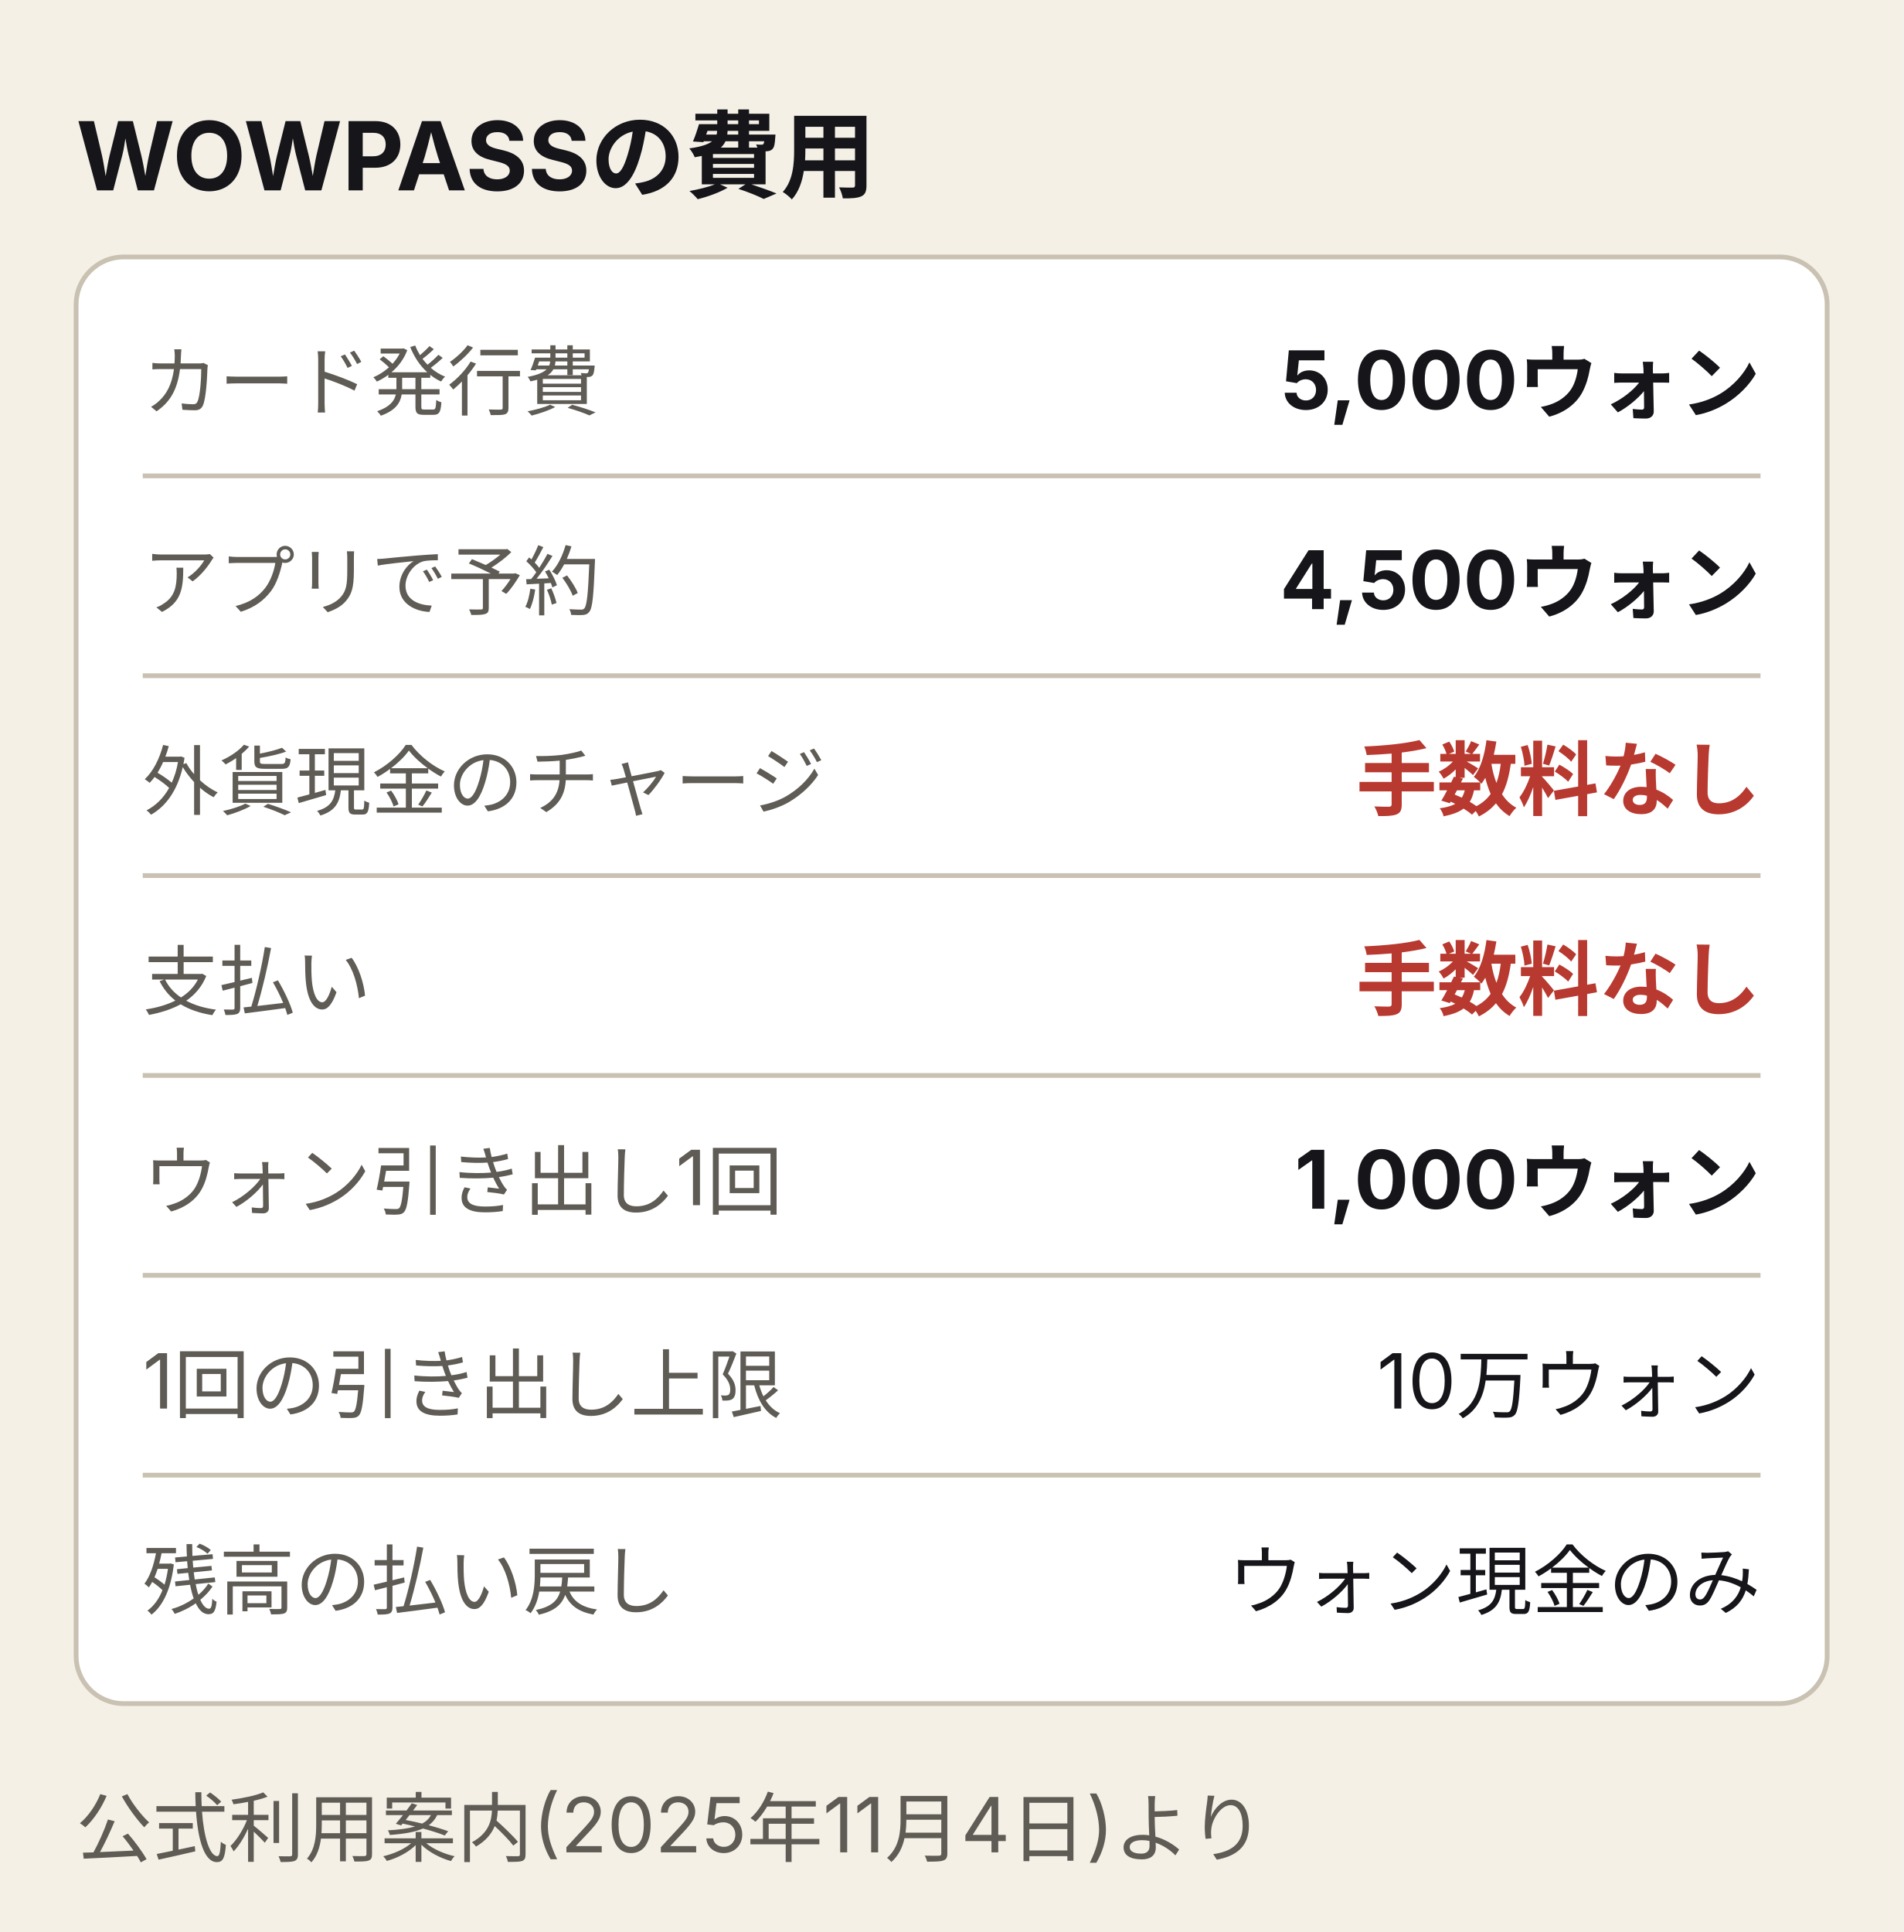
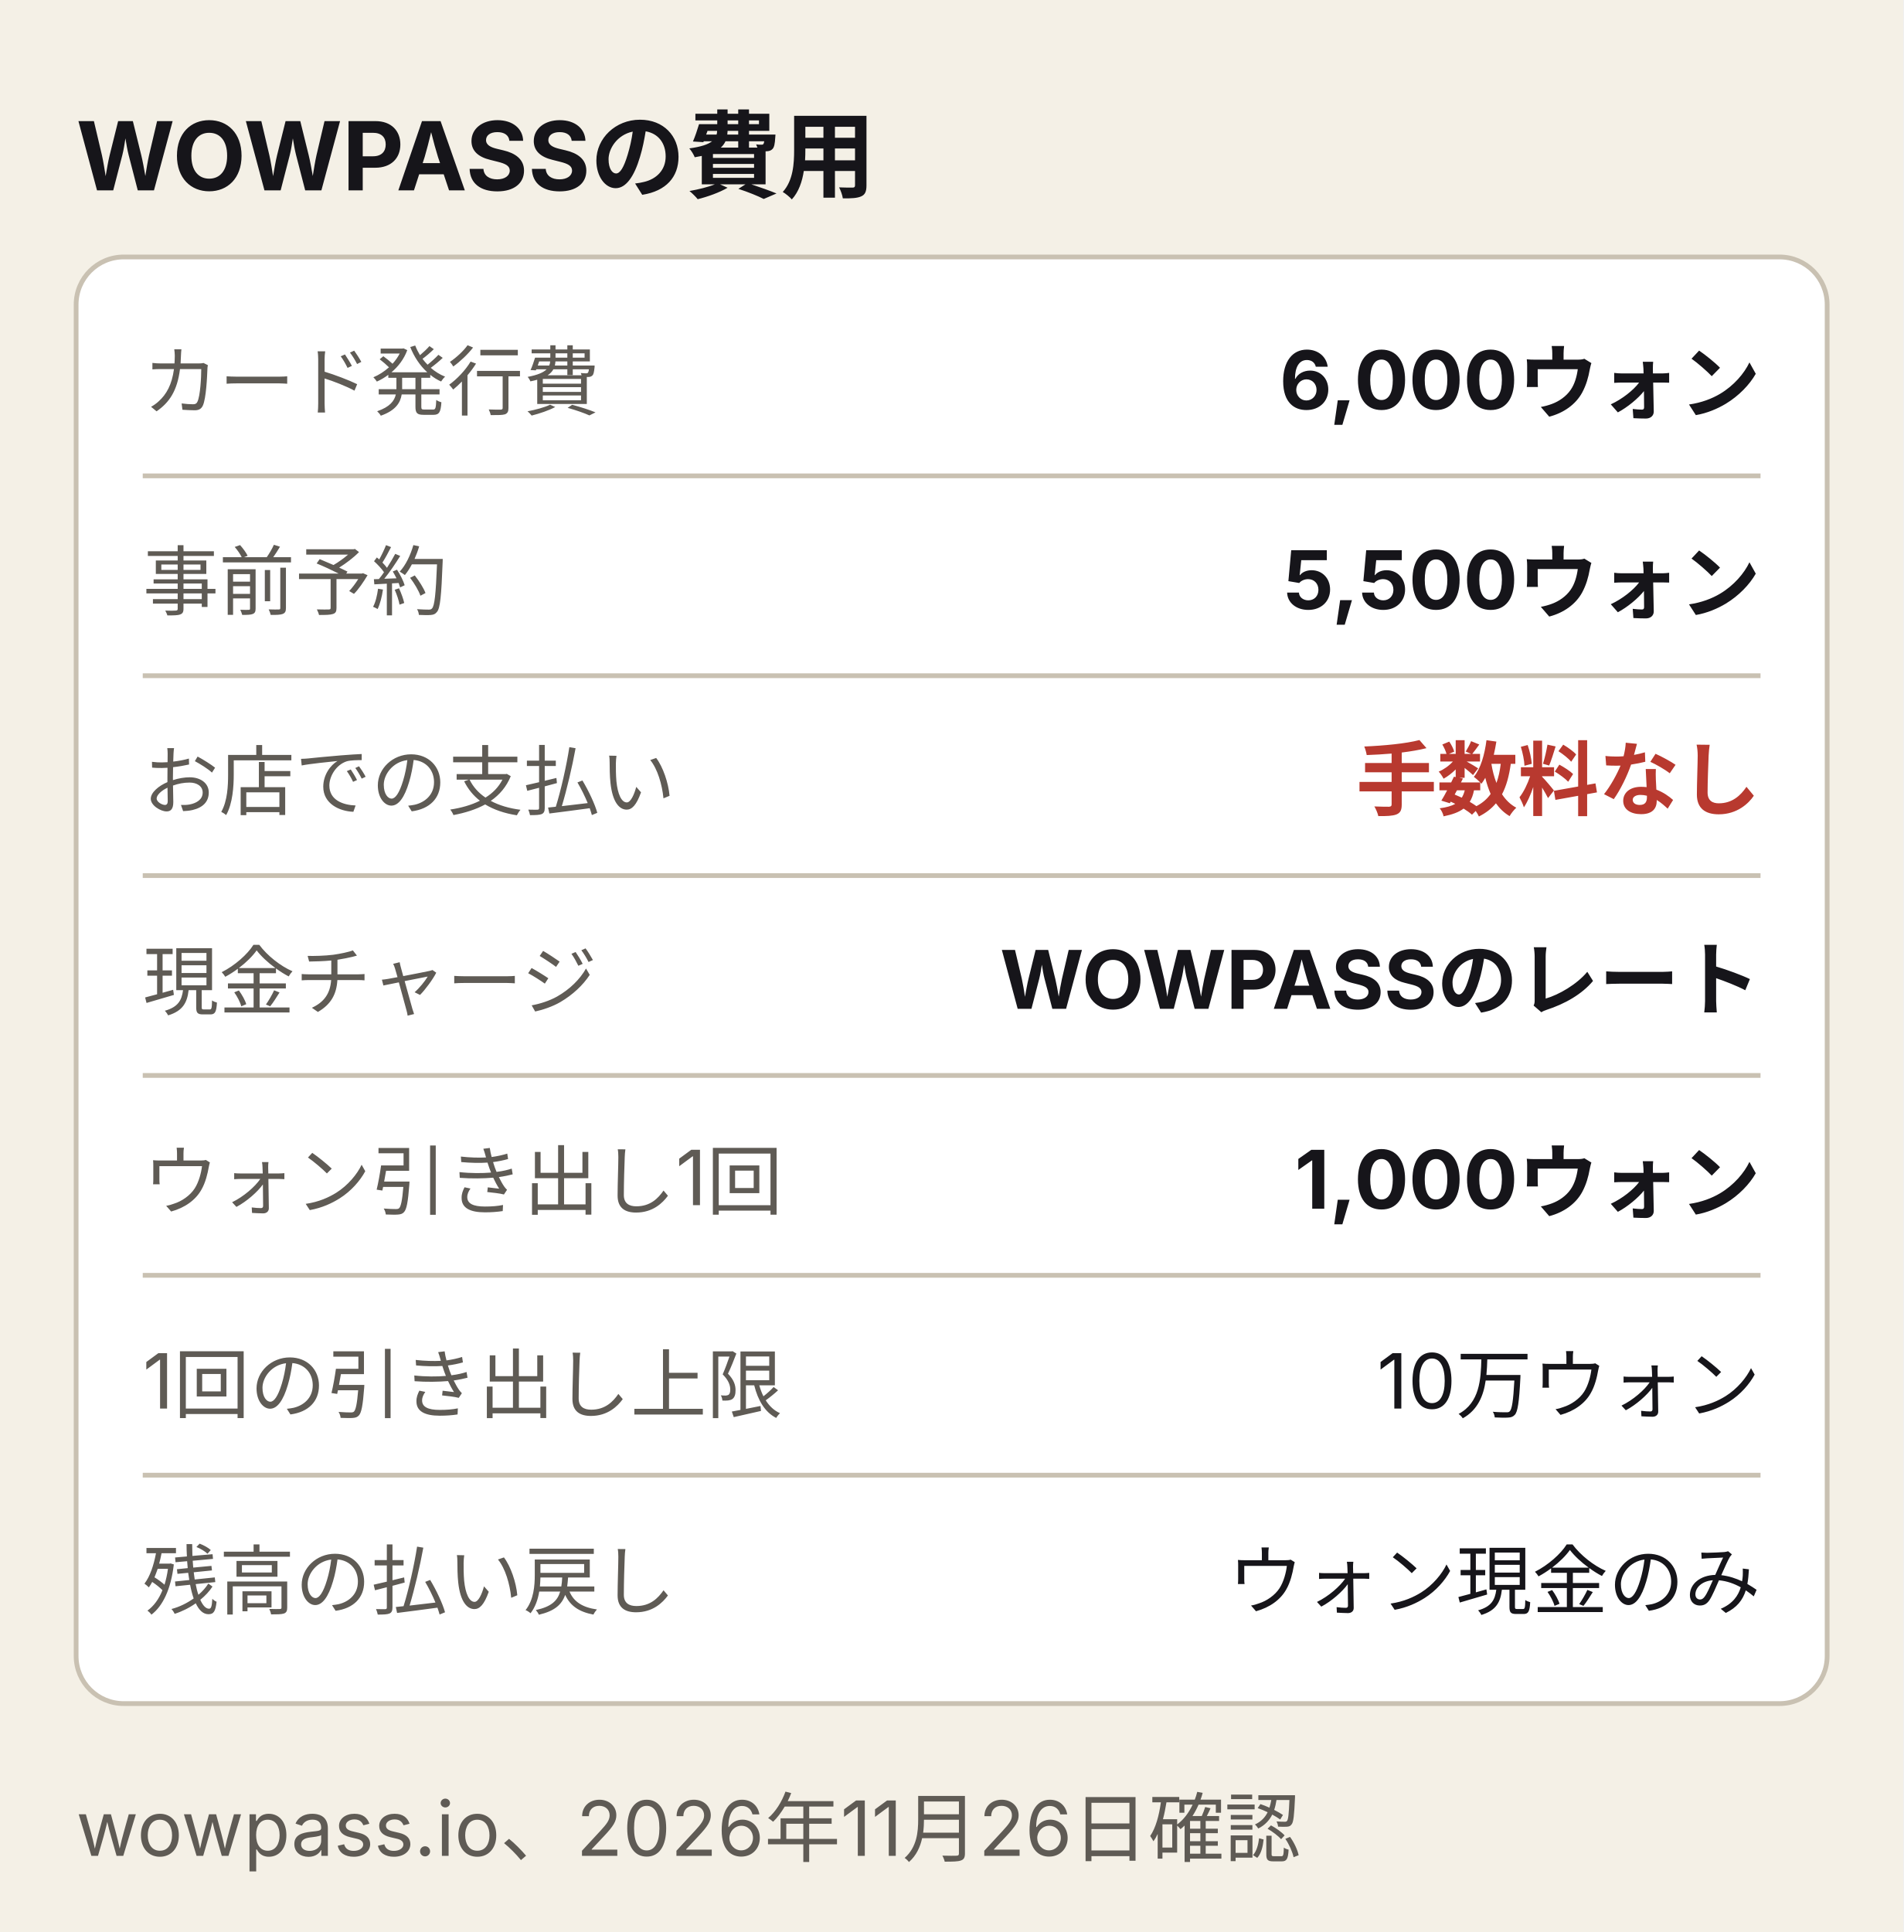
<svg xmlns="http://www.w3.org/2000/svg" viewBox="0 0 400 406" role="img" aria-label="WOWPASSの費用" font-family="system-ui, -apple-system, &quot;Noto Sans KR&quot;, &quot;Noto Sans JP&quot;, &quot;Noto Sans TC&quot;, sans-serif">
  <rect width="400" height="406" fill="#f4f0e6" />
  <text x="16" y="40" font-size="20" font-weight="700" fill="#16151a" text-anchor="start">WOWPASSの費用</text>
  <rect x="16" y="54" width="368" height="304" rx="10" fill="#ffffff" stroke="#c9c1b2" />
  <text x="30" y="86" font-size="16" font-weight="400" fill="#5f5b55" text-anchor="start">カード発行費</text>
-   <text x="370" y="86" font-size="17" font-weight="700" fill="#16151a" text-anchor="end">5,000ウォン</text>
+   <text x="370" y="86" font-size="17" font-weight="700" fill="#16151a" text-anchor="end">6,000ウォン</text>
  <path d="M30 100 H370" stroke="#c9c1b2" stroke-width="1" />
-   <text x="30" y="128" font-size="16" font-weight="400" fill="#5f5b55" text-anchor="start">アプリで予約</text>
-   <text x="370" y="128" font-size="17" font-weight="700" fill="#16151a" text-anchor="end">4,500ウォン</text>
+   <text x="30" y="128" font-size="16" font-weight="400" fill="#5f5b55" text-anchor="start">事前予約</text>
+   <text x="370" y="128" font-size="17" font-weight="700" fill="#16151a" text-anchor="end">5,500ウォン</text>
  <path d="M30 142 H370" stroke="#c9c1b2" stroke-width="1" />
-   <text x="30" y="170" font-size="16" font-weight="400" fill="#5f5b55" text-anchor="start">外貨現金のチャージ</text>
+   <text x="30" y="170" font-size="16" font-weight="400" fill="#5f5b55" text-anchor="start">お店での支払い</text>
  <text x="370" y="170" font-size="17" font-weight="700" fill="#b8392f" text-anchor="end">手数料なし</text>
  <path d="M30 184 H370" stroke="#c9c1b2" stroke-width="1" />
-   <text x="30" y="212" font-size="16" font-weight="400" fill="#5f5b55" text-anchor="start">支払い</text>
-   <text x="370" y="212" font-size="17" font-weight="700" fill="#b8392f" text-anchor="end">手数料なし</text>
+   <text x="30" y="212" font-size="16" font-weight="400" fill="#5f5b55" text-anchor="start">現金チャージ</text>
+   <text x="370" y="212" font-size="17" font-weight="700" fill="#16151a" text-anchor="end">WOWPASSのレート</text>
  <path d="M30 226 H370" stroke="#c9c1b2" stroke-width="1" />
  <text x="30" y="254" font-size="16" font-weight="400" fill="#5f5b55" text-anchor="start">ウォン引き出し1回</text>
  <text x="370" y="254" font-size="17" font-weight="700" fill="#16151a" text-anchor="end">1,000ウォン</text>
  <path d="M30 268 H370" stroke="#c9c1b2" stroke-width="1" />
  <text x="30" y="296" font-size="16" font-weight="400" fill="#5f5b55" text-anchor="start">1回の引き出し上限</text>
  <text x="370" y="296" font-size="16" font-weight="400" fill="#16151a" text-anchor="end">10万ウォン</text>
  <path d="M30 310 H370" stroke="#c9c1b2" stroke-width="1" />
  <text x="30" y="338" font-size="16" font-weight="400" fill="#5f5b55" text-anchor="start">残高の払い戻し</text>
  <text x="370" y="338" font-size="16" font-weight="400" fill="#16151a" text-anchor="end">ウォン現金のみ</text>
-   <text x="16" y="390" font-size="16" font-weight="400" fill="#5f5b55" text-anchor="start">公式利用案内(2025年11月4日)より</text>
+   <text x="16" y="390" font-size="16" font-weight="400" fill="#5f5b55" text-anchor="start">wowpass.io、2026年11月26日確認</text>
</svg>
